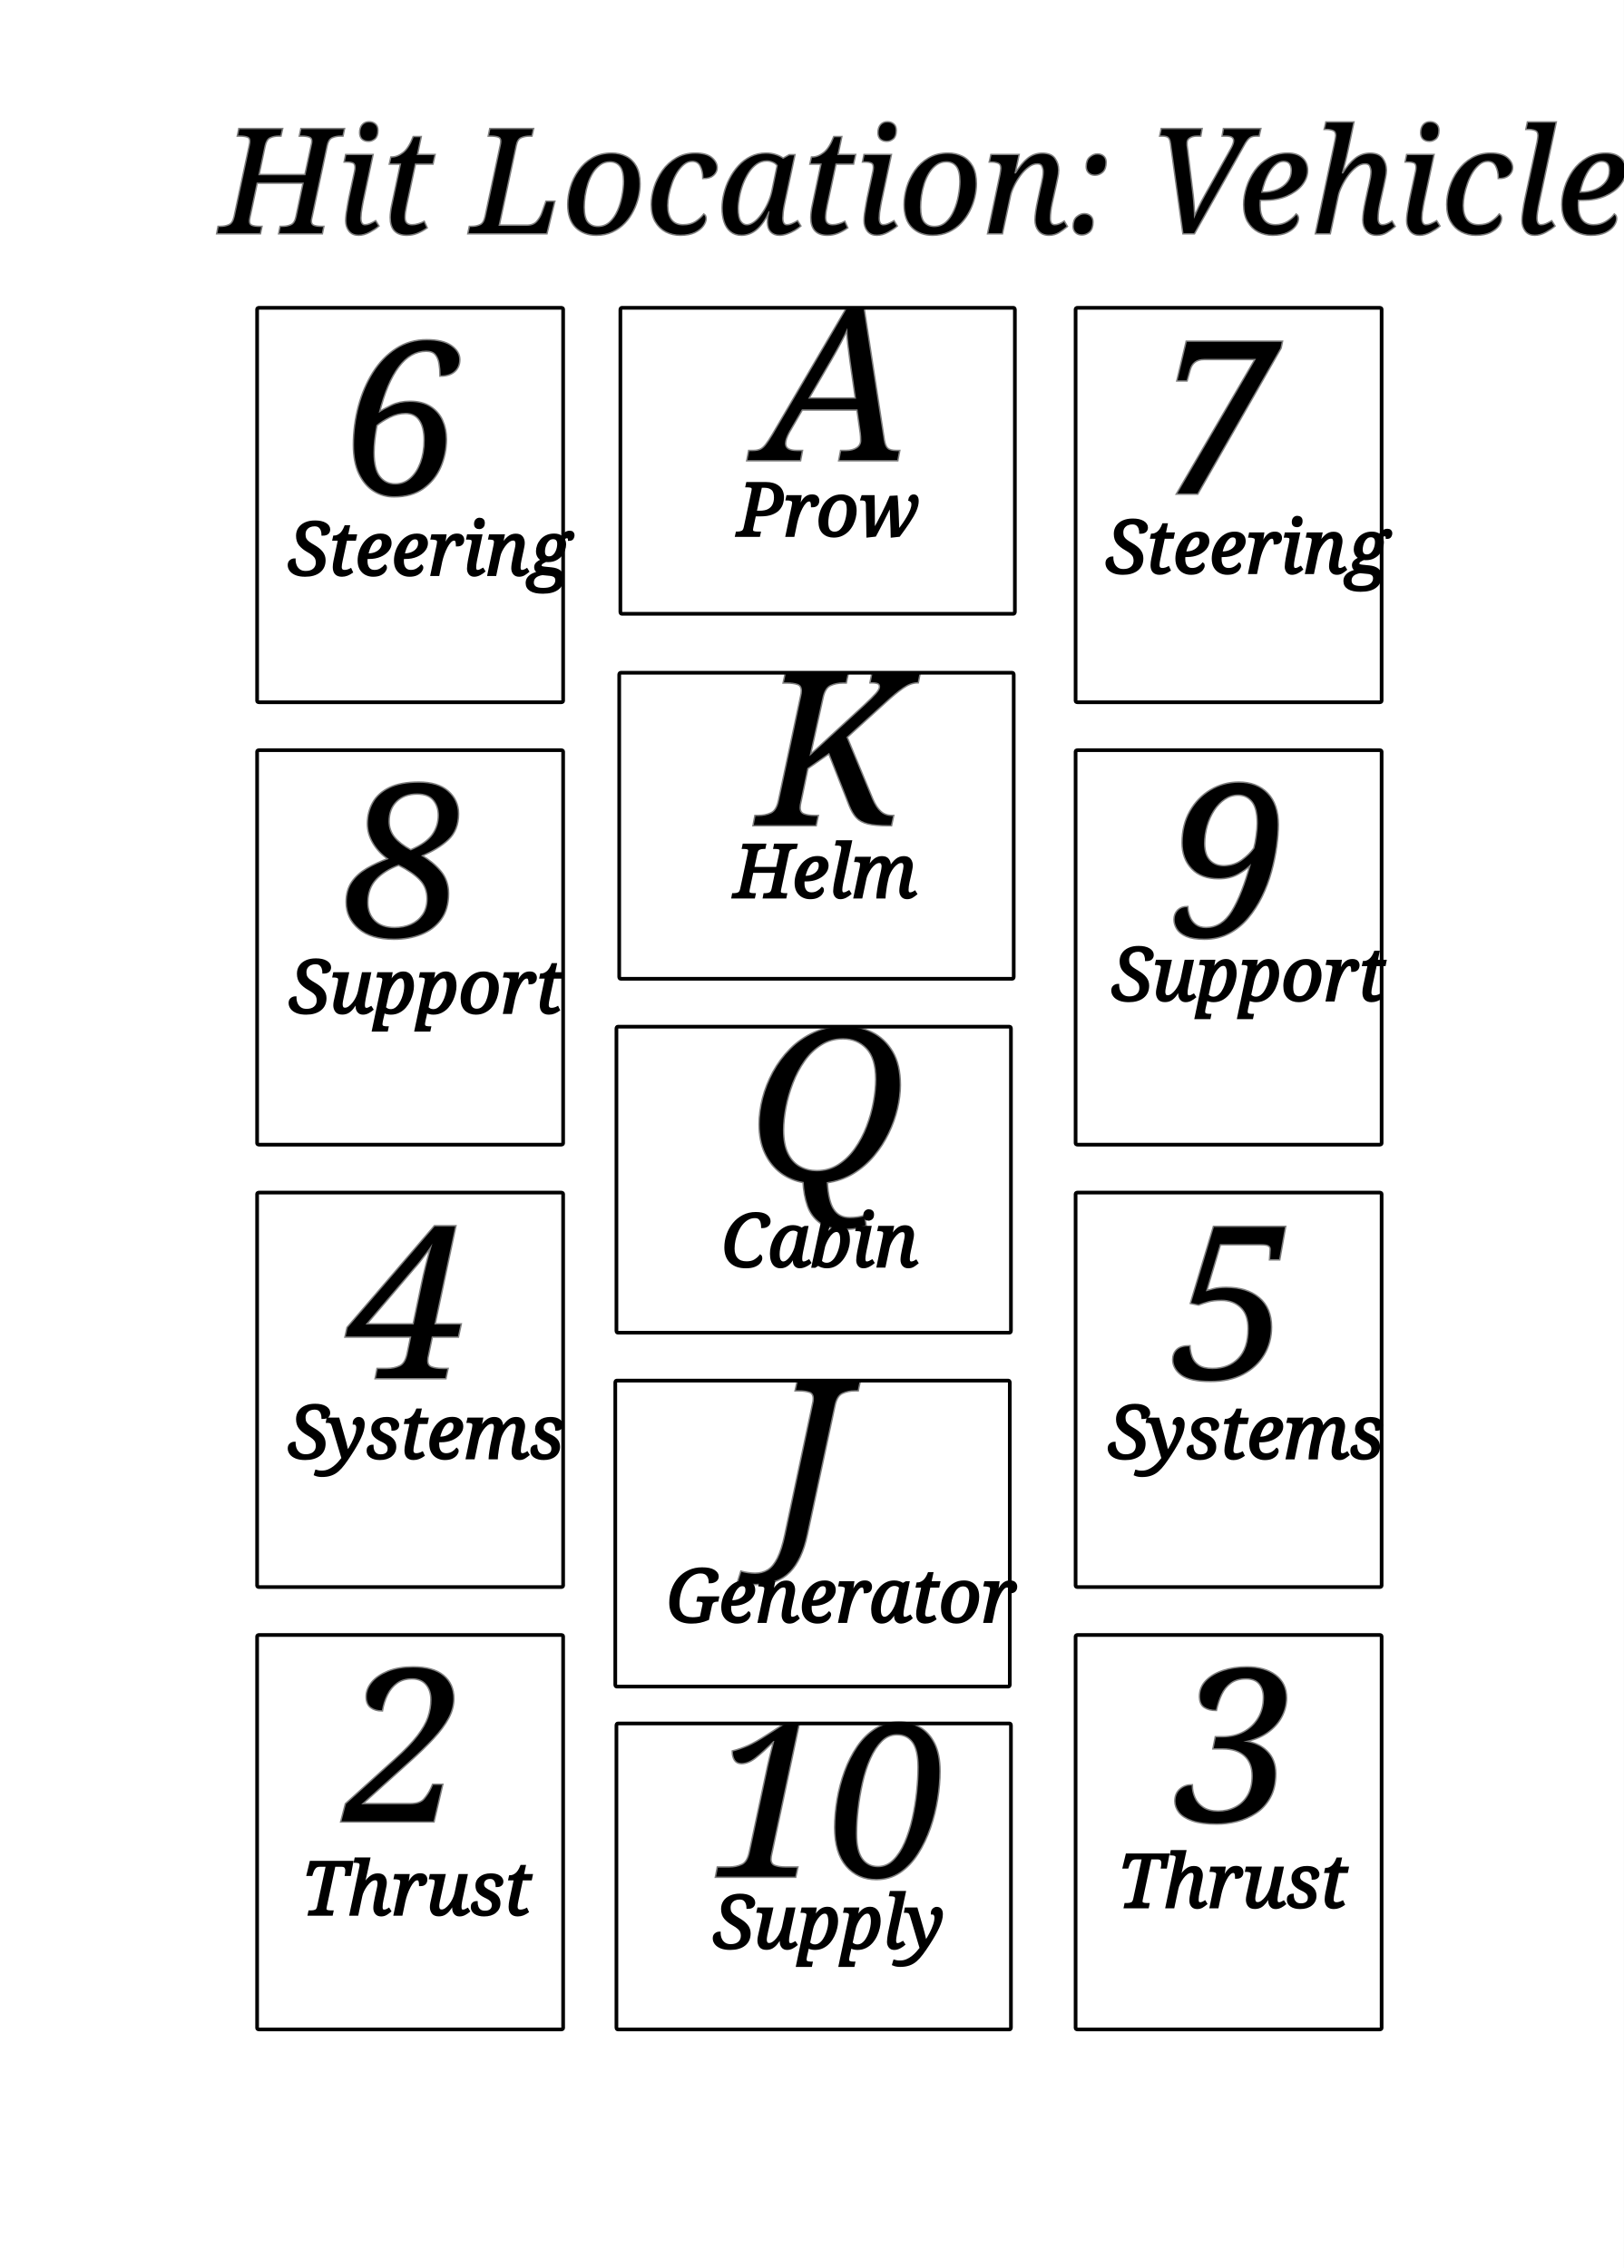
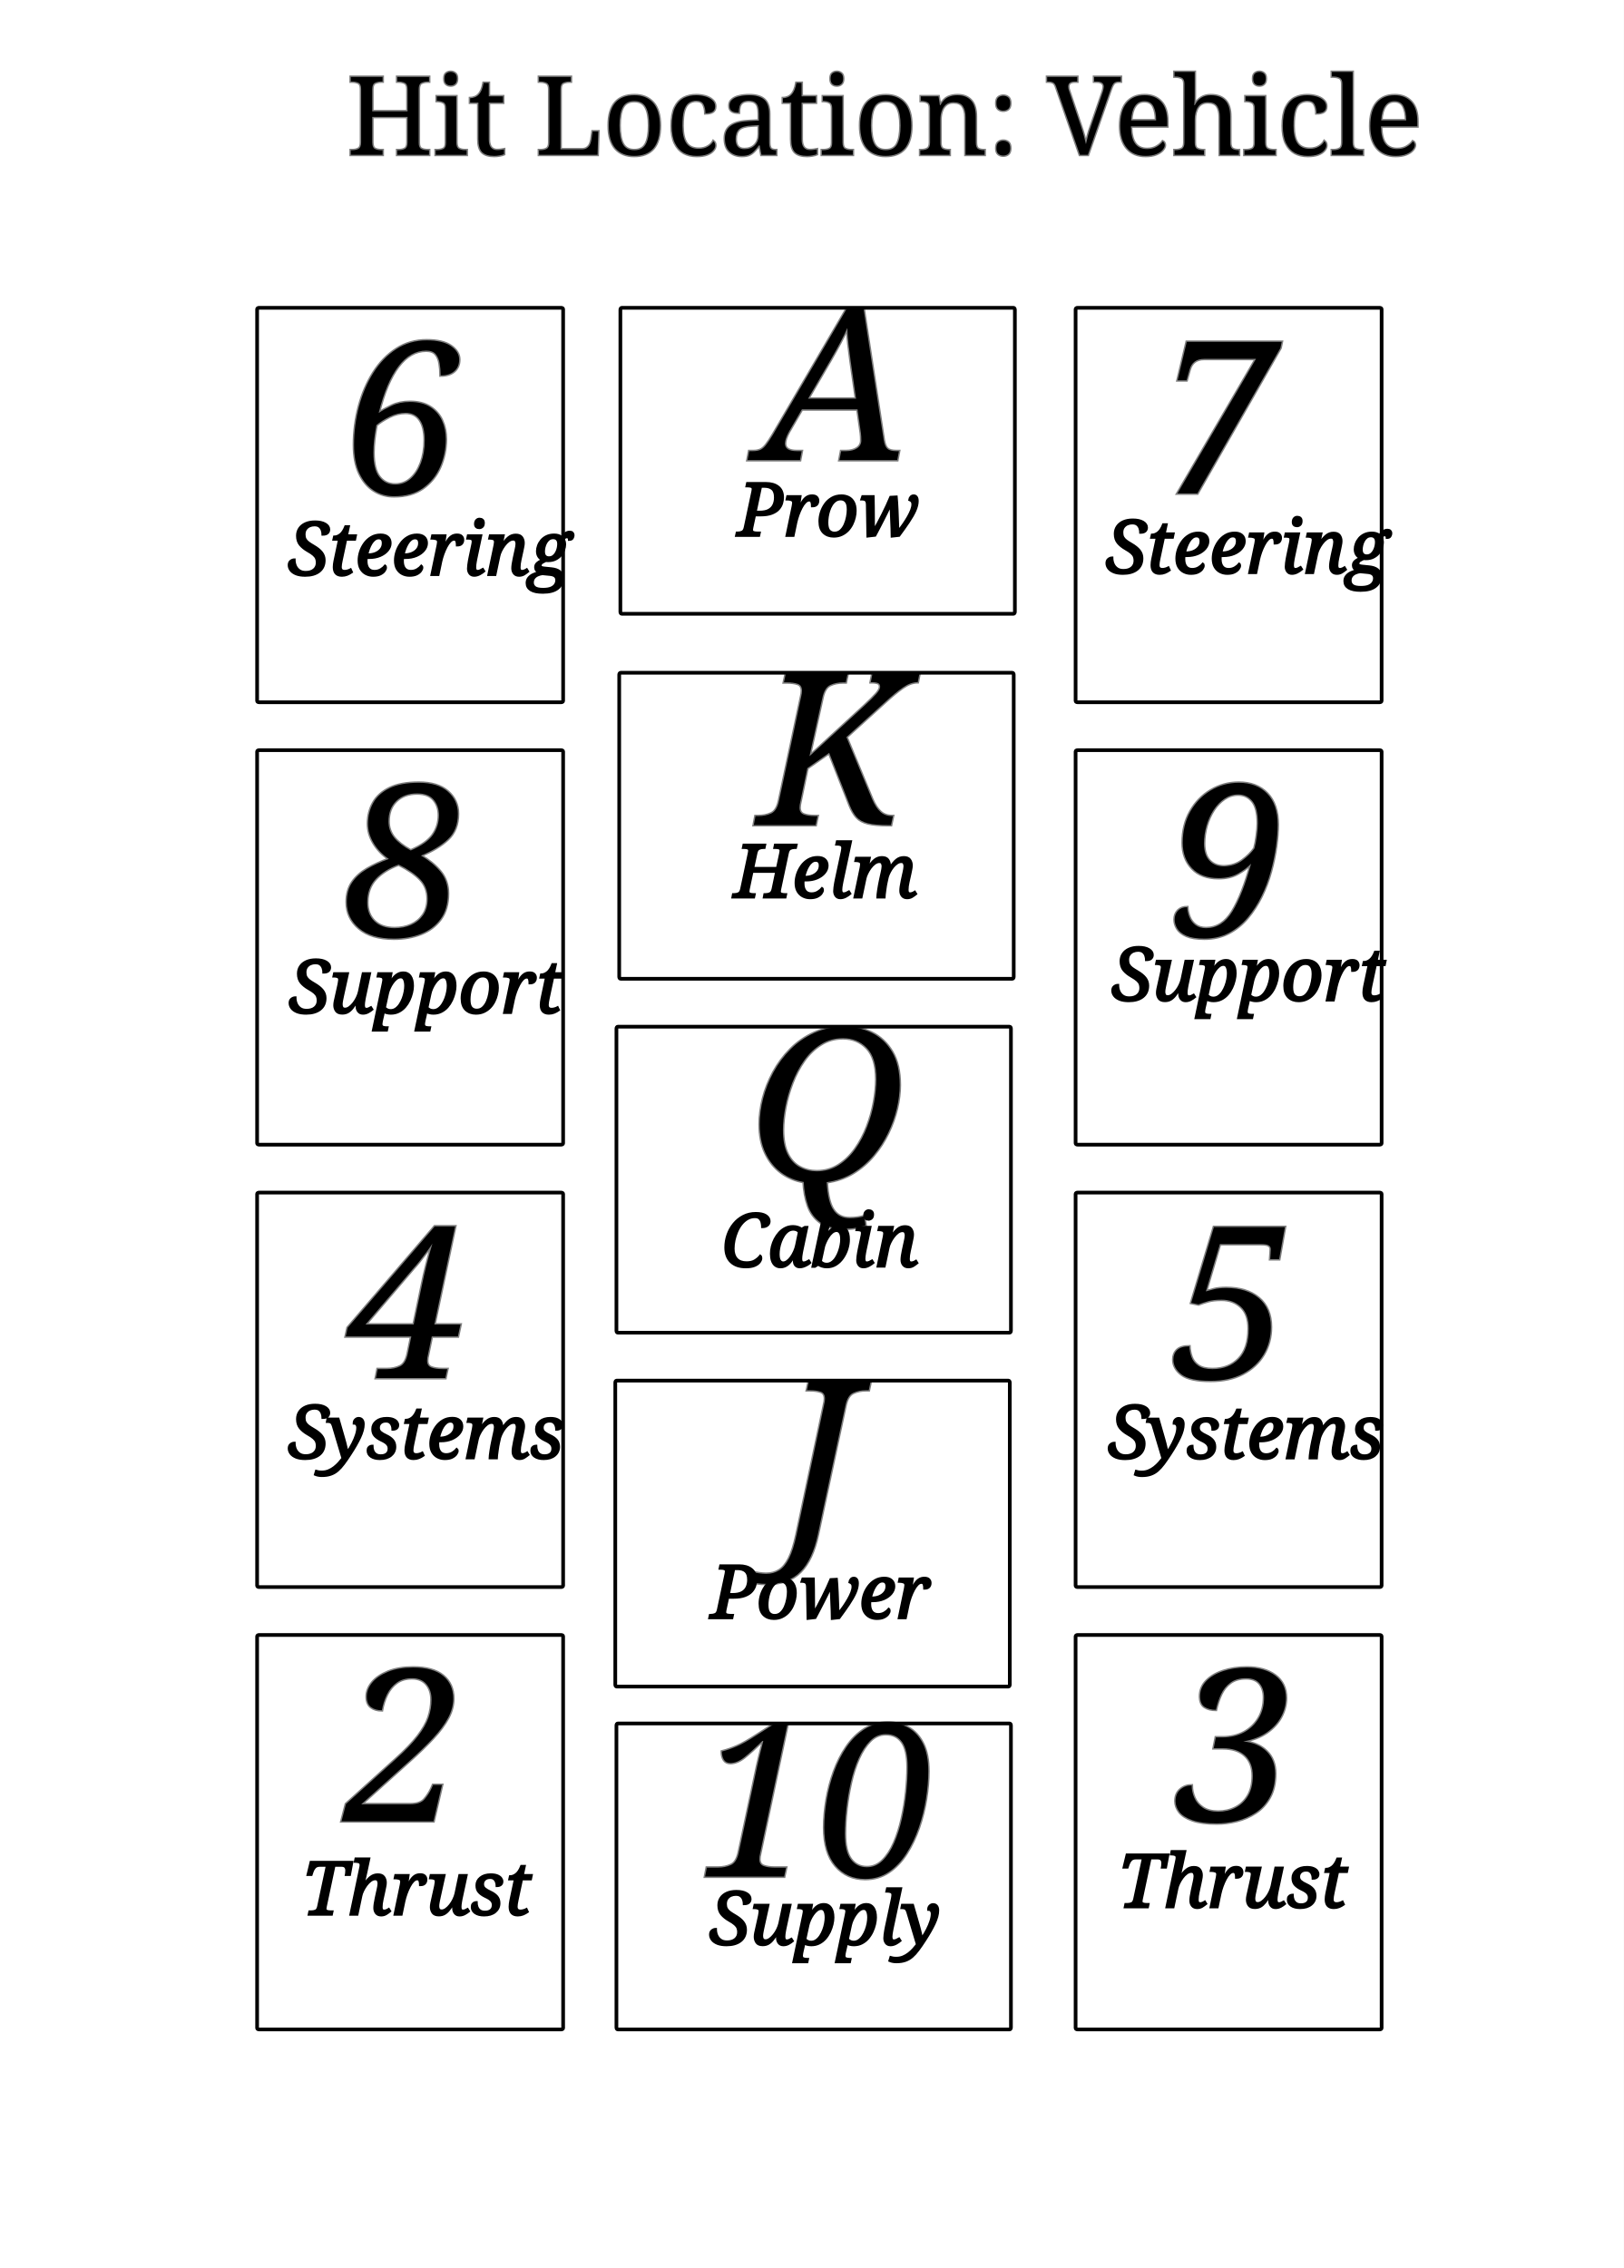
<svg xmlns="http://www.w3.org/2000/svg" width="63mm" height="88mm" version="1.1" id="svg49" viewBox="0 0 238.11 332.598" xml:space="preserve">
  <defs id="defs17">
    <linearGradient id="gradient_0" gradientUnits="userSpaceOnUse" x1="787.833" y1="417.136" x2="896.295" y2="336.468">
      <stop offset="0" stop-color="#167F8A" id="stop16" />
      <stop offset="1" stop-color="#159BA9" id="stop17" />
    </linearGradient>
    <linearGradient id="gradient_0-2" gradientUnits="userSpaceOnUse" x1="439.112" y1="464.522" x2="373.026" y2="386.068">
      <stop offset="0" stop-color="#FEA902" id="stop24-7" />
      <stop offset="1" stop-color="#FEC100" id="stop25-8" />
    </linearGradient>
    <linearGradient id="gradient_0-8" gradientUnits="userSpaceOnUse" x1="505.637" y1="183.797" x2="171.414" y2="155.431">
      <stop offset="0" stop-color="#EEA800" id="stop3" />
      <stop offset="1" stop-color="#FEF49E" id="stop4" />
    </linearGradient>
    <linearGradient id="gradient_1-2" gradientUnits="userSpaceOnUse" x1="297.286" y1="286.582" x2="163.532" y2="635.065">
      <stop offset="0" stop-color="#BE8500" id="stop5" />
      <stop offset="1" stop-color="#FFEA5F" id="stop6" />
    </linearGradient>
    <linearGradient id="gradient_2" gradientUnits="userSpaceOnUse" x1="690.969" y1="886.345" x2="530.028" y2="327.178">
      <stop offset="0" stop-color="#936602" id="stop7" />
      <stop offset="1" stop-color="#E6AB0B" id="stop8" />
    </linearGradient>
    <linearGradient id="gradient_0-6" gradientUnits="userSpaceOnUse" x1="756.237" y1="543.653" x2="570.922" y2="327.42">
      <stop offset="0" stop-color="#9650B5" id="stop1" />
      <stop offset="1" stop-color="#B262D0" id="stop2" />
    </linearGradient>
    <linearGradient id="gradient_1-21" gradientUnits="userSpaceOnUse" x1="431.044" y1="954.888" x2="538.147" y2="89.449">
      <stop offset="0" stop-color="#002757" id="stop3-8" style="stop-color:#000000;stop-opacity:1;" />
      <stop offset="1" stop-color="#4B448F" id="stop4-0" />
    </linearGradient>
    <linearGradient id="linearGradient1" gradientUnits="userSpaceOnUse" x1="567.449" y1="699.044" x2="868.415" y2="779.635">
      <stop offset="0" stop-color="#176366" id="stop24-3" style="stop-color:#000000;stop-opacity:1;" />
      <stop offset="1" stop-color="#157C89" id="stop25-1" />
    </linearGradient>
    <clipPath clipPathUnits="userSpaceOnUse" id="clipPath213">
      <path fill="none" stroke="#2ba6de" stroke-dasharray="4.609" d="m 71.06,198.534 c 0,-6.901 5.486,-12.484 12.253,-12.484 H 576.522 c 6.767,0 12.253,5.582 12.253,12.484 v 724.008 c 0,6.895 -5.486,12.484 -12.253,12.484 H 83.313 c -6.767,0 -12.253,-5.589 -12.253,-12.484 z" id="path213" style="display:inline;stroke-width:3.201" />
    </clipPath>
  </defs>
  <defs id="defs25">
    <linearGradient id="gradient_1" gradientUnits="userSpaceOnUse" x1="567.449" y1="699.044" x2="868.415" y2="779.635">
      <stop offset="0" stop-color="#176366" id="stop24" style="stop-color:#000000;stop-opacity:1;" />
      <stop offset="1" stop-color="#157C89" id="stop25" />
    </linearGradient>
  </defs>
  <g id="layer2">
    <rect style="fill:#ffffff;fill-opacity:1;stroke:none;stroke-width:1.634;stroke-opacity:0.498" id="rect307" width="238.11" height="332.598" x="0" y="0" />
  </g>
-   <text xml:space="preserve" style="font-style:italic;font-variant:normal;font-weight:normal;font-stretch:normal;font-size:21.333px;font-family:Caladea;-inkscape-font-specification:'Caladea, Italic';font-variant-ligatures:normal;font-variant-caps:normal;font-variant-numeric:normal;font-variant-east-asian:normal;text-align:start;writing-mode:lr-tb;direction:ltr;text-anchor:start;fill:#000000;fill-opacity:1;stroke:#000000;stroke-width:0.418;stroke-opacity:0.498" x="32.341" y="34.189" id="text1-8-1">
-     <tspan id="tspan14" x="32.341" y="34.189" style="font-style:italic;font-variant:normal;font-weight:normal;font-stretch:normal;font-size:21.333px;font-family:Caladea;-inkscape-font-specification:'Caladea, Italic';font-variant-ligatures:normal;font-variant-caps:normal;font-variant-numeric:normal;font-variant-east-asian:normal;stroke-width:0.418">Hit Location: Vehicle</tspan>
+   <text xml:space="preserve" style="font-style:normal;font-variant:normal;font-weight:normal;font-stretch:normal;font-size:16px;font-family:Caladea;-inkscape-font-specification:'Caladea, Normal';font-variant-ligatures:normal;font-variant-caps:normal;font-variant-numeric:normal;font-variant-east-asian:normal;text-align:start;writing-mode:lr-tb;direction:ltr;text-anchor:start;fill:#000000;fill-opacity:1;stroke:#000000;stroke-width:0.418;stroke-opacity:0.498" x="50.833" y="22.7" id="text1-8-1">
+     <tspan id="tspan14" x="50.833" y="22.7" style="font-style:normal;font-variant:normal;font-weight:normal;font-stretch:normal;font-size:16px;font-family:Caladea;-inkscape-font-specification:'Caladea, Normal';font-variant-ligatures:normal;font-variant-caps:normal;font-variant-numeric:normal;font-variant-east-asian:normal;stroke-width:0.418">Hit Location: Vehicle</tspan>
  </text>
  <g id="g2-1-5" transform="matrix(0.3243815,0,0,0.3243815,-29.3872,189.0521)">
    <rect style="fill:#ffffff;fill-opacity:1;stroke:#000000;stroke-width:1.662;stroke-dasharray:none" id="rect1-8-0" width="138.338" height="178.338" x="206.823" y="156.339" rx="0.889" ry="0.595" />
    <text xml:space="preserve" style="font-style:italic;font-variant:normal;font-weight:normal;font-stretch:normal;font-size:96px;font-family:Caladea;-inkscape-font-specification:'Caladea, Italic';font-variant-ligatures:normal;font-variant-caps:normal;font-variant-numeric:normal;font-variant-east-asian:normal;text-align:start;writing-mode:lr-tb;direction:ltr;text-anchor:start;fill:#000000;fill-opacity:1;stroke:#000000;stroke-width:1.289;stroke-opacity:0.498" x="246.605" y="240.568" id="text1-9-2">
      <tspan id="tspan9" x="246.605" y="240.568">2</tspan>
    </text>
    <text xml:space="preserve" style="font-style:italic;font-variant:normal;font-weight:normal;font-stretch:normal;font-size:33.333px;font-family:Caladea;-inkscape-font-specification:'Caladea, Italic';font-variant-ligatures:normal;font-variant-caps:normal;font-variant-numeric:normal;font-variant-east-asian:normal;text-align:start;writing-mode:lr-tb;direction:ltr;text-anchor:start;fill:#000000;fill-opacity:1;stroke:#000000" x="187.13" y="862.254" id="text2-0" transform="translate(39.9926,-579.4922)">
      <tspan x="187.13" y="862.254" id="tspan15-9">Thrust</tspan>
    </text>
  </g>
  <g id="g2-1-5-8" transform="matrix(0.3243815,0,0,0.3243815,90.63396,189.0521)">
    <rect style="fill:#ffffff;fill-opacity:1;stroke:#000000;stroke-width:1.662;stroke-dasharray:none" id="rect1-8-0-6" width="138.338" height="178.338" x="206.823" y="156.339" rx="0.889" ry="0.595" />
    <text xml:space="preserve" style="font-style:italic;font-variant:normal;font-weight:normal;font-stretch:normal;font-size:96px;font-family:Caladea;-inkscape-font-specification:'Caladea, Italic';font-variant-ligatures:normal;font-variant-caps:normal;font-variant-numeric:normal;font-variant-east-asian:normal;text-align:start;writing-mode:lr-tb;direction:ltr;text-anchor:start;fill:#000000;fill-opacity:1;stroke:#000000;stroke-width:1.289;stroke-opacity:0.498" x="252.277" y="240.568" id="text1-9-2-5">
      <tspan id="tspan13" x="252.277" y="240.568">3</tspan>
    </text>
    <text xml:space="preserve" style="font-style:italic;font-variant:normal;font-weight:normal;font-stretch:normal;font-size:33.333px;font-family:Caladea;-inkscape-font-specification:'Caladea, Italic';font-variant-ligatures:normal;font-variant-caps:normal;font-variant-numeric:normal;font-variant-east-asian:normal;text-align:start;writing-mode:lr-tb;direction:ltr;text-anchor:start;fill:#000000;fill-opacity:1;stroke:#000000" x="556.025" y="858.919" id="text2" transform="translate(-330.0074,-579.4922)">
      <tspan x="556.025" y="858.919" id="tspan15">Thrust</tspan>
    </text>
  </g>
  <g id="g2-6" transform="matrix(0.3243815,0,0,0.3243815,-29.3872,124.1758)">
    <rect style="fill:#ffffff;fill-opacity:1;stroke:#000000;stroke-width:1.662;stroke-dasharray:none" id="rect1-0" width="138.338" height="178.338" x="206.823" y="156.339" rx="0.889" ry="0.595" />
    <text xml:space="preserve" style="font-style:italic;font-variant:normal;font-weight:normal;font-stretch:normal;font-size:96px;font-family:Caladea;-inkscape-font-specification:'Caladea, Italic';font-variant-ligatures:normal;font-variant-caps:normal;font-variant-numeric:normal;font-variant-east-asian:normal;text-align:start;writing-mode:lr-tb;direction:ltr;text-anchor:start;fill:#000000;fill-opacity:1;stroke:#000000;stroke-width:1.289;stroke-opacity:0.498" x="248.237" y="240.184" id="text1-2">
      <tspan id="tspan8" x="248.237" y="240.184">4</tspan>
    </text>
    <text xml:space="preserve" style="font-style:italic;font-variant:normal;font-weight:normal;font-stretch:normal;font-size:33.333px;font-family:Caladea;-inkscape-font-specification:'Caladea, Italic';font-variant-ligatures:normal;font-variant-caps:normal;font-variant-numeric:normal;font-variant-east-asian:normal;text-align:start;writing-mode:lr-tb;direction:ltr;text-anchor:start;fill:#000000;fill-opacity:1;stroke:#000000" x="180.938" y="655.922" id="text2-0-4-8-4-1-2-6-4-3-2" transform="translate(39.9926,-379.4922)">
      <tspan id="tspan30" x="180.938" y="655.922">Systems</tspan>
    </text>
  </g>
  <g id="g2-6-9" transform="matrix(0.3243815,0,0,0.3243815,90.63396,124.1758)">
    <rect style="fill:#ffffff;fill-opacity:1;stroke:#000000;stroke-width:1.662;stroke-dasharray:none" id="rect1-0-0" width="138.338" height="178.338" x="206.823" y="156.339" rx="0.889" ry="0.595" />
    <text xml:space="preserve" style="font-style:italic;font-variant:normal;font-weight:normal;font-stretch:normal;font-size:96px;font-family:Caladea;-inkscape-font-specification:'Caladea, Italic';font-variant-ligatures:normal;font-variant-caps:normal;font-variant-numeric:normal;font-variant-east-asian:normal;text-align:start;writing-mode:lr-tb;direction:ltr;text-anchor:start;fill:#000000;fill-opacity:1;stroke:#000000;stroke-width:1.289;stroke-opacity:0.498" x="250.261" y="240.472" id="text1-2-0">
      <tspan id="tspan12" x="250.261" y="240.472">5</tspan>
    </text>
    <text xml:space="preserve" style="font-style:italic;font-variant:normal;font-weight:normal;font-stretch:normal;font-size:33.333px;font-family:Caladea;-inkscape-font-specification:'Caladea, Italic';font-variant-ligatures:normal;font-variant-caps:normal;font-variant-numeric:normal;font-variant-east-asian:normal;text-align:start;writing-mode:lr-tb;direction:ltr;text-anchor:start;fill:#000000;fill-opacity:1;stroke:#000000" x="551.611" y="655.947" id="text2-0-4-8-4-1-2-6-4-3" transform="translate(-330.0074,-379.4922)">
      <tspan id="tspan31" x="551.611" y="655.947">Systems</tspan>
    </text>
  </g>
  <g id="g2" transform="matrix(0.3243815,0,0,0.3243815,-29.3872,-5.576777)">
    <rect style="fill:#ffffff;fill-opacity:1;stroke:#000000;stroke-width:1.662;stroke-dasharray:none" id="rect1" width="138.338" height="178.338" x="206.823" y="156.339" rx="0.889" ry="0.595" />
    <text xml:space="preserve" style="font-style:italic;font-variant:normal;font-weight:normal;font-stretch:normal;font-size:96px;font-family:Caladea;-inkscape-font-specification:'Caladea, Italic';font-variant-ligatures:normal;font-variant-caps:normal;font-variant-numeric:normal;font-variant-east-asian:normal;text-align:start;writing-mode:lr-tb;direction:ltr;text-anchor:start;fill:#000000;fill-opacity:1;stroke:#000000;stroke-width:1.289;stroke-opacity:0.498" x="244.877" y="240.568" id="text1">
      <tspan id="tspan4" x="244.877" y="240.568" style="stroke-width:1.289">6</tspan>
    </text>
    <text xml:space="preserve" style="font-style:italic;font-variant:normal;font-weight:normal;font-stretch:normal;font-size:33.333px;font-family:Caladea;-inkscape-font-specification:'Caladea, Italic';font-variant-ligatures:normal;font-variant-caps:normal;font-variant-numeric:normal;font-variant-east-asian:normal;text-align:start;writing-mode:lr-tb;direction:ltr;text-anchor:start;fill:#000000;fill-opacity:1;stroke:#000000" x="180.93" y="256.597" id="text2-5-7" transform="translate(39.9926,20.50781)">
      <tspan id="tspan19-1" x="180.93" y="256.597">Steering</tspan>
    </text>
  </g>
  <g id="g2-13" transform="matrix(0.3243815,0,0,0.3243815,90.63396,-5.576779)">
    <rect style="fill:#ffffff;fill-opacity:1;stroke:#000000;stroke-width:1.662;stroke-dasharray:none" id="rect1-89" width="138.338" height="178.338" x="206.823" y="156.339" rx="0.889" ry="0.595" />
    <text xml:space="preserve" style="font-style:italic;font-variant:normal;font-weight:normal;font-stretch:normal;font-size:96px;font-family:Caladea;-inkscape-font-specification:'Caladea, Italic';font-variant-ligatures:normal;font-variant-caps:normal;font-variant-numeric:normal;font-variant-east-asian:normal;text-align:start;writing-mode:lr-tb;direction:ltr;text-anchor:start;fill:#000000;fill-opacity:1;stroke:#000000;stroke-width:1.289;stroke-opacity:0.498" x="244.309" y="240.28" id="text1-3">
      <tspan id="tspan11" x="244.309" y="240.28" style="stroke-width:1.289">7</tspan>
    </text>
    <text xml:space="preserve" style="font-style:italic;font-variant:normal;font-weight:normal;font-stretch:normal;font-size:33.333px;font-family:Caladea;-inkscape-font-specification:'Caladea, Italic';font-variant-ligatures:normal;font-variant-caps:normal;font-variant-numeric:normal;font-variant-east-asian:normal;text-align:start;writing-mode:lr-tb;direction:ltr;text-anchor:start;fill:#000000;fill-opacity:1;stroke:#000000" x="550.601" y="255.726" id="text2-5" transform="translate(-330.0074,20.50782)">
      <tspan id="tspan23" x="550.601" y="255.726">Steering</tspan>
    </text>
  </g>
  <g id="g2-1" transform="matrix(0.3243815,0,0,0.3243815,-29.3872,59.29952)">
    <rect style="fill:#ffffff;fill-opacity:1;stroke:#000000;stroke-width:1.662;stroke-dasharray:none" id="rect1-8" width="138.338" height="178.338" x="206.823" y="156.339" rx="0.889" ry="0.595" />
    <text xml:space="preserve" style="font-style:italic;font-variant:normal;font-weight:normal;font-stretch:normal;font-size:96px;font-family:Caladea;-inkscape-font-specification:'Caladea, Italic';font-variant-ligatures:normal;font-variant-caps:normal;font-variant-numeric:normal;font-variant-east-asian:normal;text-align:start;writing-mode:lr-tb;direction:ltr;text-anchor:start;fill:#000000;fill-opacity:1;stroke:#000000;stroke-width:1.289;stroke-opacity:0.498" x="246.413" y="240.568" id="text1-9">
      <tspan id="tspan22-2" x="246.413" y="240.568">8</tspan>
    </text>
    <text xml:space="preserve" style="font-style:italic;font-variant:normal;font-weight:normal;font-stretch:normal;font-size:33.333px;font-family:Caladea;-inkscape-font-specification:'Caladea, Italic';font-variant-ligatures:normal;font-variant-caps:normal;font-variant-numeric:normal;font-variant-east-asian:normal;text-align:start;writing-mode:lr-tb;direction:ltr;text-anchor:start;fill:#000000;fill-opacity:1;stroke:#000000" x="221.328" y="275.078" id="text2-0-4-8-4-1-2-6">
      <tspan id="tspan17" x="221.328" y="275.078">Support</tspan>
    </text>
  </g>
  <g id="g2-1-4" transform="matrix(0.3243815,0,0,0.3243815,90.63396,59.29952)">
    <rect style="fill:#ffffff;fill-opacity:1;stroke:#000000;stroke-width:1.662;stroke-dasharray:none" id="rect1-8-6" width="138.338" height="178.338" x="206.823" y="156.339" rx="0.889" ry="0.595" />
    <text xml:space="preserve" style="font-style:italic;font-variant:normal;font-weight:normal;font-stretch:normal;font-size:96px;font-family:Caladea;-inkscape-font-specification:'Caladea, Italic';font-variant-ligatures:normal;font-variant-caps:normal;font-variant-numeric:normal;font-variant-east-asian:normal;text-align:start;writing-mode:lr-tb;direction:ltr;text-anchor:start;fill:#000000;fill-opacity:1;stroke:#000000;stroke-width:1.289;stroke-opacity:0.498" x="248.245" y="240.568" id="text1-9-0">
      <tspan id="tspan10" x="248.245" y="240.568">9</tspan>
    </text>
    <text xml:space="preserve" style="font-style:italic;font-variant:normal;font-weight:normal;font-stretch:normal;font-size:33.333px;font-family:Caladea;-inkscape-font-specification:'Caladea, Italic';font-variant-ligatures:normal;font-variant-caps:normal;font-variant-numeric:normal;font-variant-east-asian:normal;text-align:start;writing-mode:lr-tb;direction:ltr;text-anchor:start;fill:#000000;fill-opacity:1;stroke:#000000" x="223.22" y="269.442" id="text2-0-4-8-4-1-2-6-4">
      <tspan id="tspan16" x="223.22" y="269.442">Support</tspan>
    </text>
  </g>
  <g id="g2-1-9-2-1-3" transform="matrix(0,-0.3243815,0.3243815,0,42.65653,343.9831)">
    <rect style="fill:#ffffff;fill-opacity:1;stroke:#000000;stroke-width:1.662;stroke-dasharray:none" id="rect1-8-5-3-3-1" width="138.338" height="178.338" x="142.943" y="147.16" rx="0.889" ry="0.595" />
-     <text xml:space="preserve" style="font-style:italic;font-variant:normal;font-weight:normal;font-stretch:normal;font-size:96px;font-family:Caladea;-inkscape-font-specification:'Caladea, Italic';font-variant-ligatures:normal;font-variant-caps:normal;font-variant-numeric:normal;font-variant-east-asian:normal;text-align:start;writing-mode:lr-tb;direction:ltr;text-anchor:start;fill:#000000;fill-opacity:1;stroke:#000000;stroke-width:1.289;stroke-opacity:0.498" x="188.602" y="-212.051" id="text1-9-4-3-8-9" transform="rotate(90)">
-       <tspan id="tspan7" x="188.602" y="-212.051">10</tspan>
+     <text xml:space="preserve" style="font-style:italic;font-variant:normal;font-weight:normal;font-stretch:normal;font-size:96px;font-family:Caladea;-inkscape-font-specification:'Caladea, Italic';font-variant-ligatures:normal;font-variant-caps:normal;font-variant-numeric:normal;font-variant-east-asian:normal;text-align:start;writing-mode:lr-tb;direction:ltr;text-anchor:start;fill:#000000;fill-opacity:1;stroke:#000000;stroke-width:1.289;stroke-opacity:0.498" x="183.6" y="-212.051" id="text1-9-4-3-8-9" transform="rotate(90)">
+       <tspan id="tspan7" x="183.6" y="-212.051">10</tspan>
    </text>
-     <text xml:space="preserve" style="font-style:italic;font-variant:normal;font-weight:normal;font-stretch:normal;font-size:33.333px;font-family:Caladea;-inkscape-font-specification:'Caladea, Italic';font-variant-ligatures:normal;font-variant-caps:normal;font-variant-numeric:normal;font-variant-east-asian:normal;text-align:start;writing-mode:lr-tb;direction:ltr;text-anchor:start;fill:#000000;fill-opacity:1;stroke:#000000" x="373.066" y="877.399" id="text2-0-4" transform="rotate(90,619.6075,437.5044)">
-       <tspan id="tspan22" x="373.066" y="877.399">Supply</tspan>
+     <text xml:space="preserve" style="font-style:italic;font-variant:normal;font-weight:normal;font-stretch:normal;font-size:33.333px;font-family:Caladea;-inkscape-font-specification:'Caladea, Italic';font-variant-ligatures:normal;font-variant-caps:normal;font-variant-numeric:normal;font-variant-east-asian:normal;text-align:start;writing-mode:lr-tb;direction:ltr;text-anchor:start;fill:#000000;fill-opacity:1;stroke:#000000" x="189.296" y="-181.381" id="text2-0-4" transform="rotate(90)">
+       <tspan id="tspan22" x="189.296" y="-181.381">Supply</tspan>
    </text>
  </g>
  <g id="g2-1-9-2-1" transform="matrix(0,-0.3243815,0.3243815,0,42.48732,293.704)">
    <rect style="fill:#ffffff;fill-opacity:1;stroke:#000000;stroke-width:1.662;stroke-dasharray:none" id="rect1-8-5-3-3" width="138.338" height="178.338" x="142.943" y="147.16" rx="0.889" ry="0.595" />
-     <text xml:space="preserve" style="font-style:italic;font-variant:normal;font-weight:normal;font-stretch:normal;font-size:96px;font-family:Caladea;-inkscape-font-specification:'Caladea, Italic';font-variant-ligatures:normal;font-variant-caps:normal;font-variant-numeric:normal;font-variant-east-asian:normal;text-align:start;writing-mode:lr-tb;direction:ltr;text-anchor:start;fill:#000000;fill-opacity:1;stroke:#000000;stroke-width:1.289;stroke-opacity:0.498" x="217.669" y="-212.435" id="text1-9-4-3-8" transform="rotate(90)">
-       <tspan id="tspan6" x="217.669" y="-212.435">J</tspan>
+     <text xml:space="preserve" style="font-style:italic;font-variant:normal;font-weight:normal;font-stretch:normal;font-size:96px;font-family:Caladea;-inkscape-font-specification:'Caladea, Italic';font-variant-ligatures:normal;font-variant-caps:normal;font-variant-numeric:normal;font-variant-east-asian:normal;text-align:start;writing-mode:lr-tb;direction:ltr;text-anchor:start;fill:#000000;fill-opacity:1;stroke:#000000;stroke-width:1.289;stroke-opacity:0.498" x="222.672" y="-212.435" id="text1-9-4-3-8" transform="rotate(90)">
+       <tspan id="tspan6" x="222.672" y="-212.435">J</tspan>
    </text>
-     <text xml:space="preserve" style="font-style:italic;font-variant:normal;font-weight:normal;font-stretch:normal;font-size:33.333px;font-family:Caladea;-inkscape-font-specification:'Caladea, Italic';font-variant-ligatures:normal;font-variant-caps:normal;font-variant-numeric:normal;font-variant-east-asian:normal;text-align:start;writing-mode:lr-tb;direction:ltr;text-anchor:start;fill:#000000;fill-opacity:1;stroke:#000000" x="170.332" y="-172.24" id="text2-0-4-8-4-1-2" transform="rotate(90)">
-       <tspan id="tspan21" x="170.332" y="-172.24">Generator</tspan>
+     <text xml:space="preserve" style="font-style:italic;font-variant:normal;font-weight:normal;font-stretch:normal;font-size:33.333px;font-family:Caladea;-inkscape-font-specification:'Caladea, Italic';font-variant-ligatures:normal;font-variant-caps:normal;font-variant-numeric:normal;font-variant-east-asian:normal;text-align:start;writing-mode:lr-tb;direction:ltr;text-anchor:start;fill:#000000;fill-opacity:1;stroke:#000000" x="190.341" y="-173.908" id="text2-0-4-8-4-1-2" transform="rotate(90)">
+       <tspan id="tspan19" x="190.341" y="-173.908">Power</tspan>
    </text>
  </g>
  <g id="g2-1-9-4" transform="matrix(0,-0.3243815,0.3243815,0,42.65682,241.803)">
    <rect style="fill:#ffffff;fill-opacity:1;stroke:#000000;stroke-width:1.662;stroke-dasharray:none" id="rect1-8-5-2" width="138.338" height="178.338" x="142.943" y="147.16" rx="0.889" ry="0.595" />
    <text xml:space="preserve" style="font-style:italic;font-variant:normal;font-weight:normal;font-stretch:normal;font-size:96px;font-family:Caladea;-inkscape-font-specification:'Caladea, Italic';font-variant-ligatures:normal;font-variant-caps:normal;font-variant-numeric:normal;font-variant-east-asian:normal;text-align:start;writing-mode:lr-tb;direction:ltr;text-anchor:start;fill:#000000;fill-opacity:1;stroke:#000000;stroke-width:1.289;stroke-opacity:0.498" x="206.96" y="-211.667" id="text1-9-4-7" transform="rotate(90)">
      <tspan id="tspan5" x="206.96" y="-211.667">Q</tspan>
    </text>
    <text xml:space="preserve" style="font-style:italic;font-variant:normal;font-weight:normal;font-stretch:normal;font-size:33.333px;font-family:Caladea;-inkscape-font-specification:'Caladea, Italic';font-variant-ligatures:normal;font-variant-caps:normal;font-variant-numeric:normal;font-variant-east-asian:normal;text-align:start;writing-mode:lr-tb;direction:ltr;text-anchor:start;fill:#000000;fill-opacity:1;stroke:#000000" x="194.71" y="-172.875" id="text2-0-4-8-4-1" transform="rotate(90)">
      <tspan id="tspan20" x="194.71" y="-172.875">Cabin</tspan>
    </text>
  </g>
  <g id="g2-1-9-2" transform="matrix(0,-0.3243815,0.3243815,0,43.06418,189.9019)">
    <rect style="fill:#ffffff;fill-opacity:1;stroke:#000000;stroke-width:1.662;stroke-dasharray:none" id="rect1-8-5-3" width="138.338" height="178.338" x="142.943" y="147.16" rx="0.889" ry="0.595" />
    <text xml:space="preserve" style="font-style:italic;font-variant:normal;font-weight:normal;font-stretch:normal;font-size:96px;font-family:Caladea;-inkscape-font-specification:'Caladea, Italic';font-variant-ligatures:normal;font-variant-caps:normal;font-variant-numeric:normal;font-variant-east-asian:normal;text-align:start;writing-mode:lr-tb;direction:ltr;text-anchor:start;fill:#000000;fill-opacity:1;stroke:#000000;stroke-width:1.289;stroke-opacity:0.498" x="210.02" y="-212.436" id="text1-9-4-3" transform="matrix(0,1.000001,-0.999999,0,0,0)">
      <tspan id="tspan3" x="210.02" y="-212.436">K</tspan>
    </text>
    <text xml:space="preserve" style="font-style:italic;font-variant:normal;font-weight:normal;font-stretch:normal;font-size:33.333px;font-family:Caladea;-inkscape-font-specification:'Caladea, Italic';font-variant-ligatures:normal;font-variant-caps:normal;font-variant-numeric:normal;font-variant-east-asian:normal;text-align:start;writing-mode:lr-tb;direction:ltr;text-anchor:start;fill:#000000;fill-opacity:1;stroke:#000000" x="199.075" y="-179.737" id="text2-0-4-8-4" transform="rotate(90)">
      <tspan id="tspan18" x="199.075" y="-179.737">Helm</tspan>
    </text>
  </g>
  <g id="g2-1-9" transform="matrix(0,-0.3243815,0.3243815,0,43.23367,136.379)">
    <rect style="fill:#ffffff;fill-opacity:1;stroke:#000000;stroke-width:1.662;stroke-dasharray:none" id="rect1-8-5" width="138.338" height="178.338" x="142.943" y="147.16" rx="0.889" ry="0.595" />
    <text xml:space="preserve" style="font-style:italic;font-variant:normal;font-weight:normal;font-stretch:normal;font-size:96px;font-family:Caladea;-inkscape-font-specification:'Caladea, Italic';font-variant-ligatures:normal;font-variant-caps:normal;font-variant-numeric:normal;font-variant-east-asian:normal;text-align:start;writing-mode:lr-tb;direction:ltr;text-anchor:start;fill:#000000;fill-opacity:1;stroke:#000000;stroke-width:1.289;stroke-opacity:0.498" x="210.02" y="-212.435" id="text1-9-4" transform="rotate(90)">
      <tspan id="tspan2" x="210.02" y="-212.435">A</tspan>
    </text>
    <text xml:space="preserve" style="font-style:italic;font-variant:normal;font-weight:normal;font-stretch:normal;font-size:33.333px;font-family:Caladea;-inkscape-font-specification:'Caladea, Italic';font-variant-ligatures:normal;font-variant-caps:normal;font-variant-numeric:normal;font-variant-east-asian:normal;text-align:start;writing-mode:lr-tb;direction:ltr;text-anchor:start;fill:#000000;fill-opacity:1;stroke:#000000" x="200.166" y="-178.21" id="text2-0-4-8" transform="rotate(90)">
      <tspan id="tspan1" x="200.166" y="-178.21">Prow</tspan>
    </text>
  </g>
</svg>
